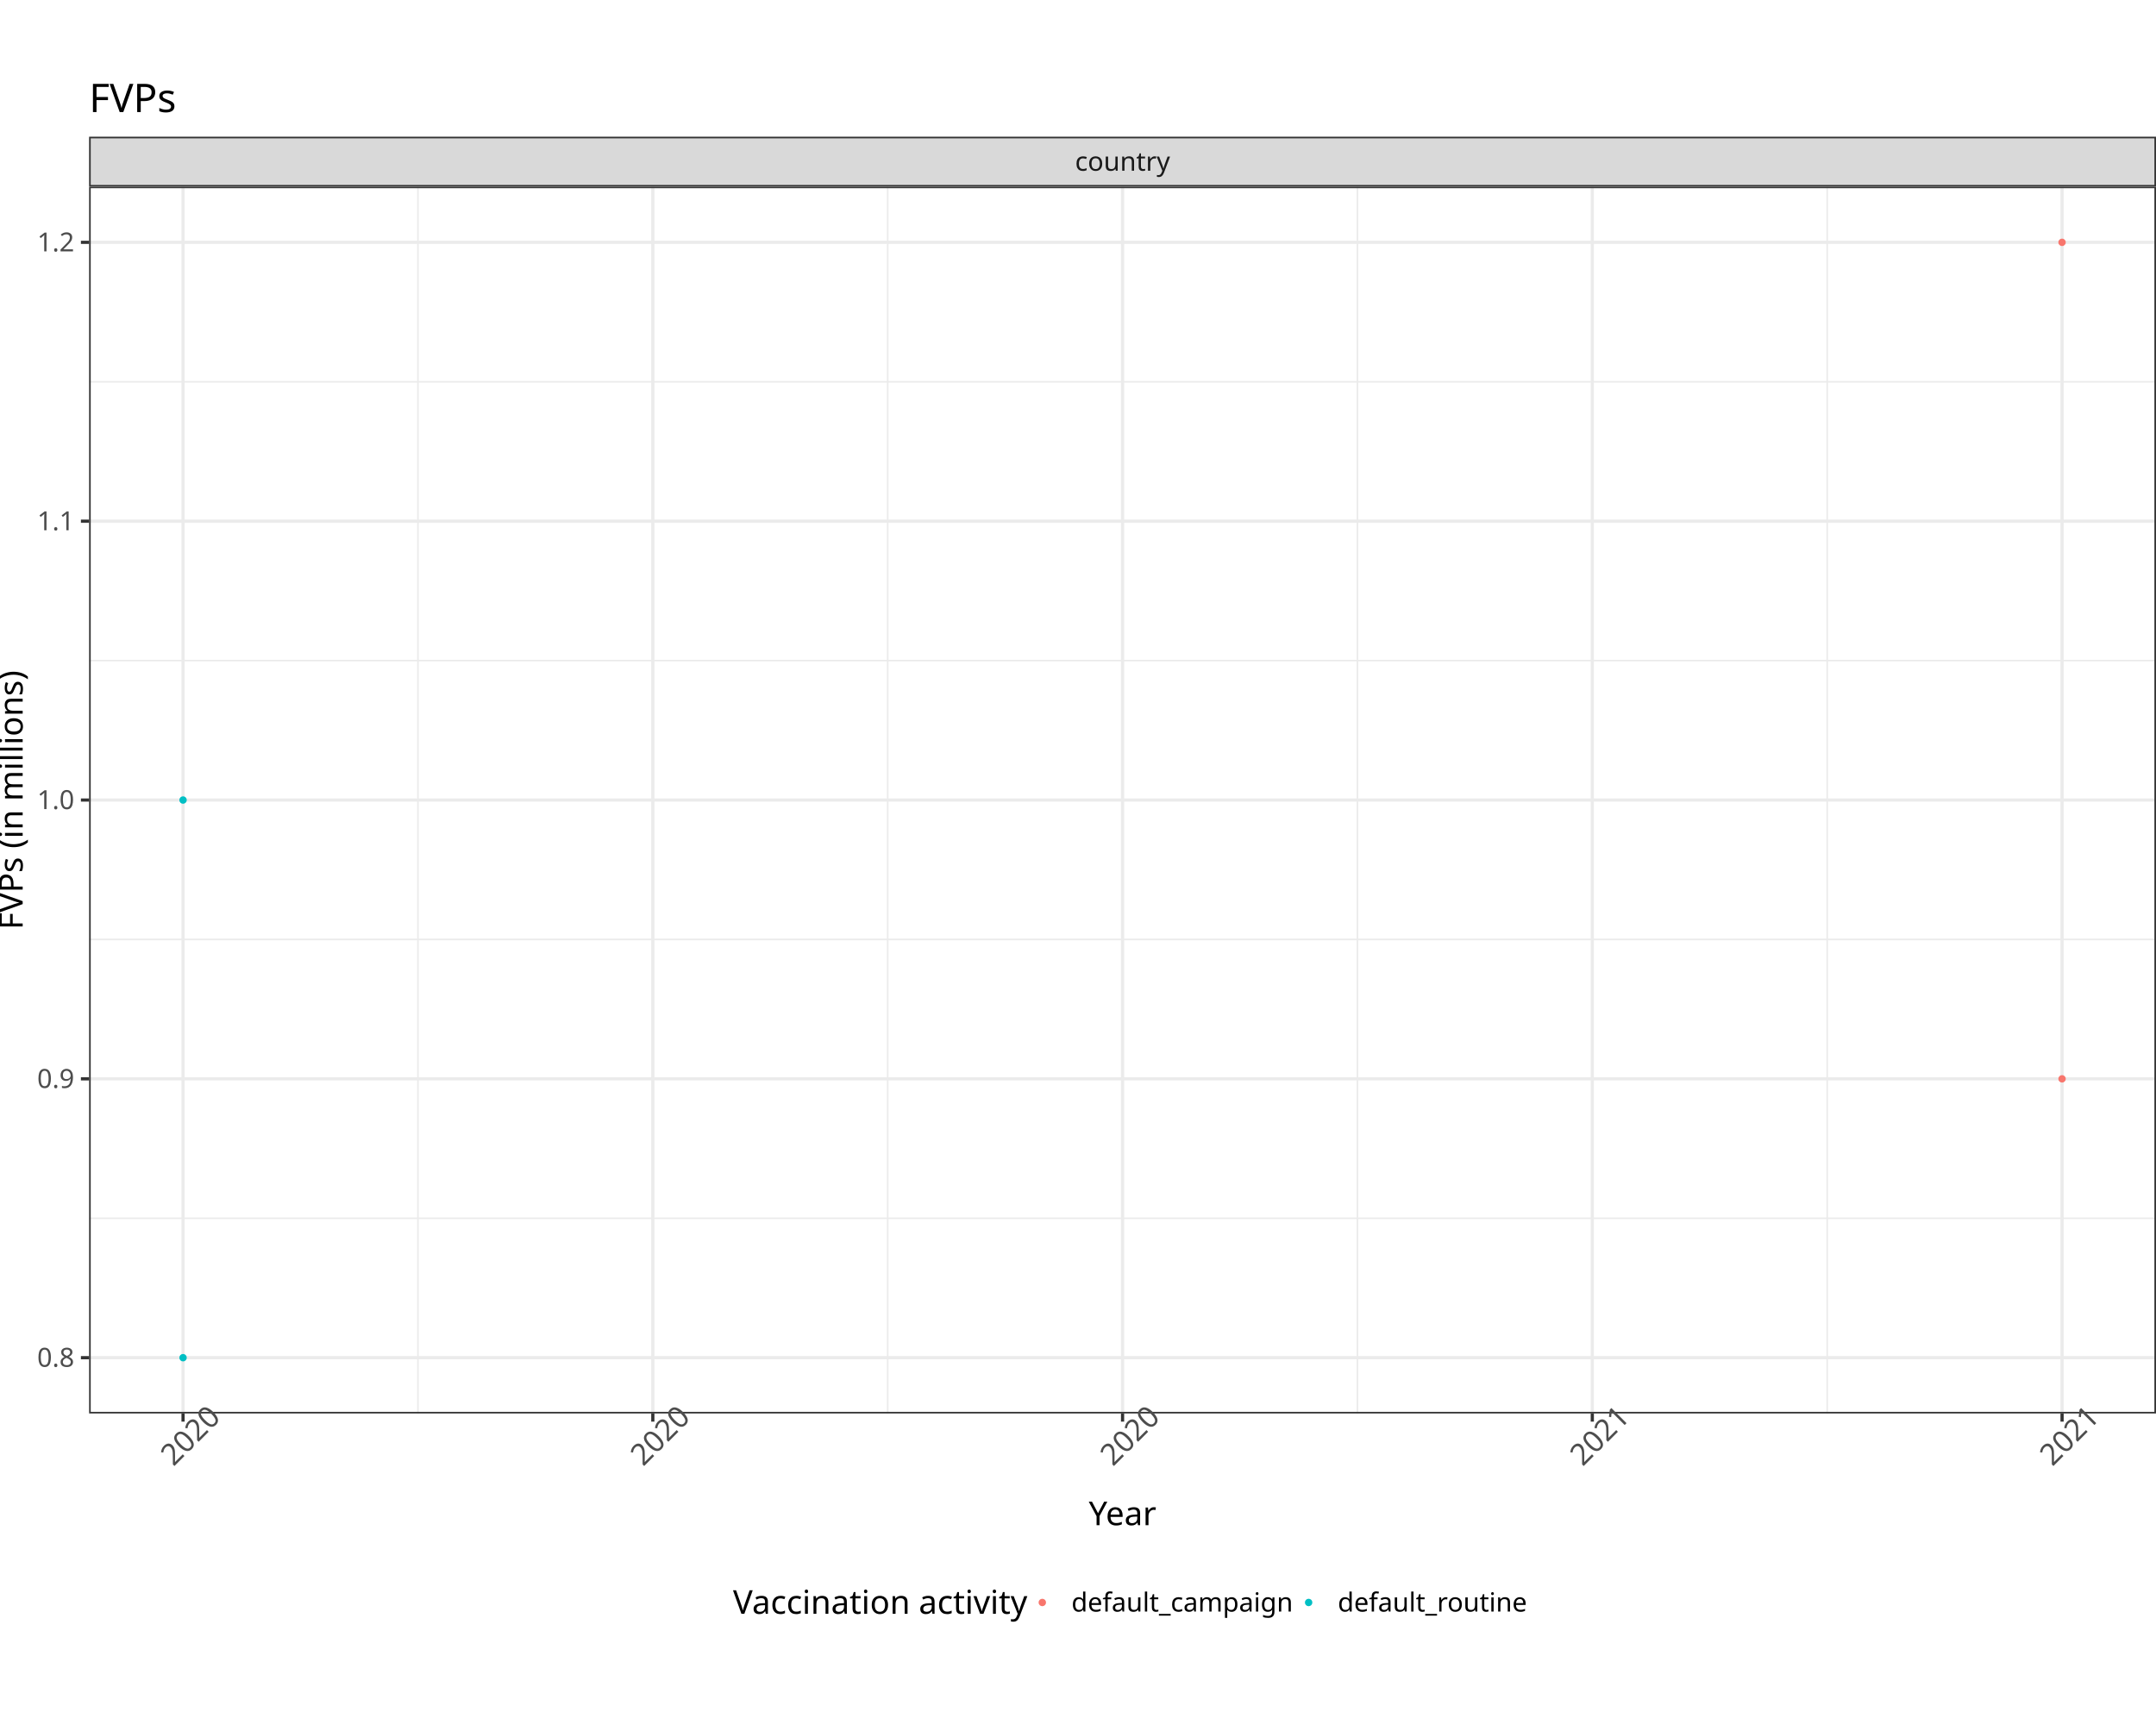
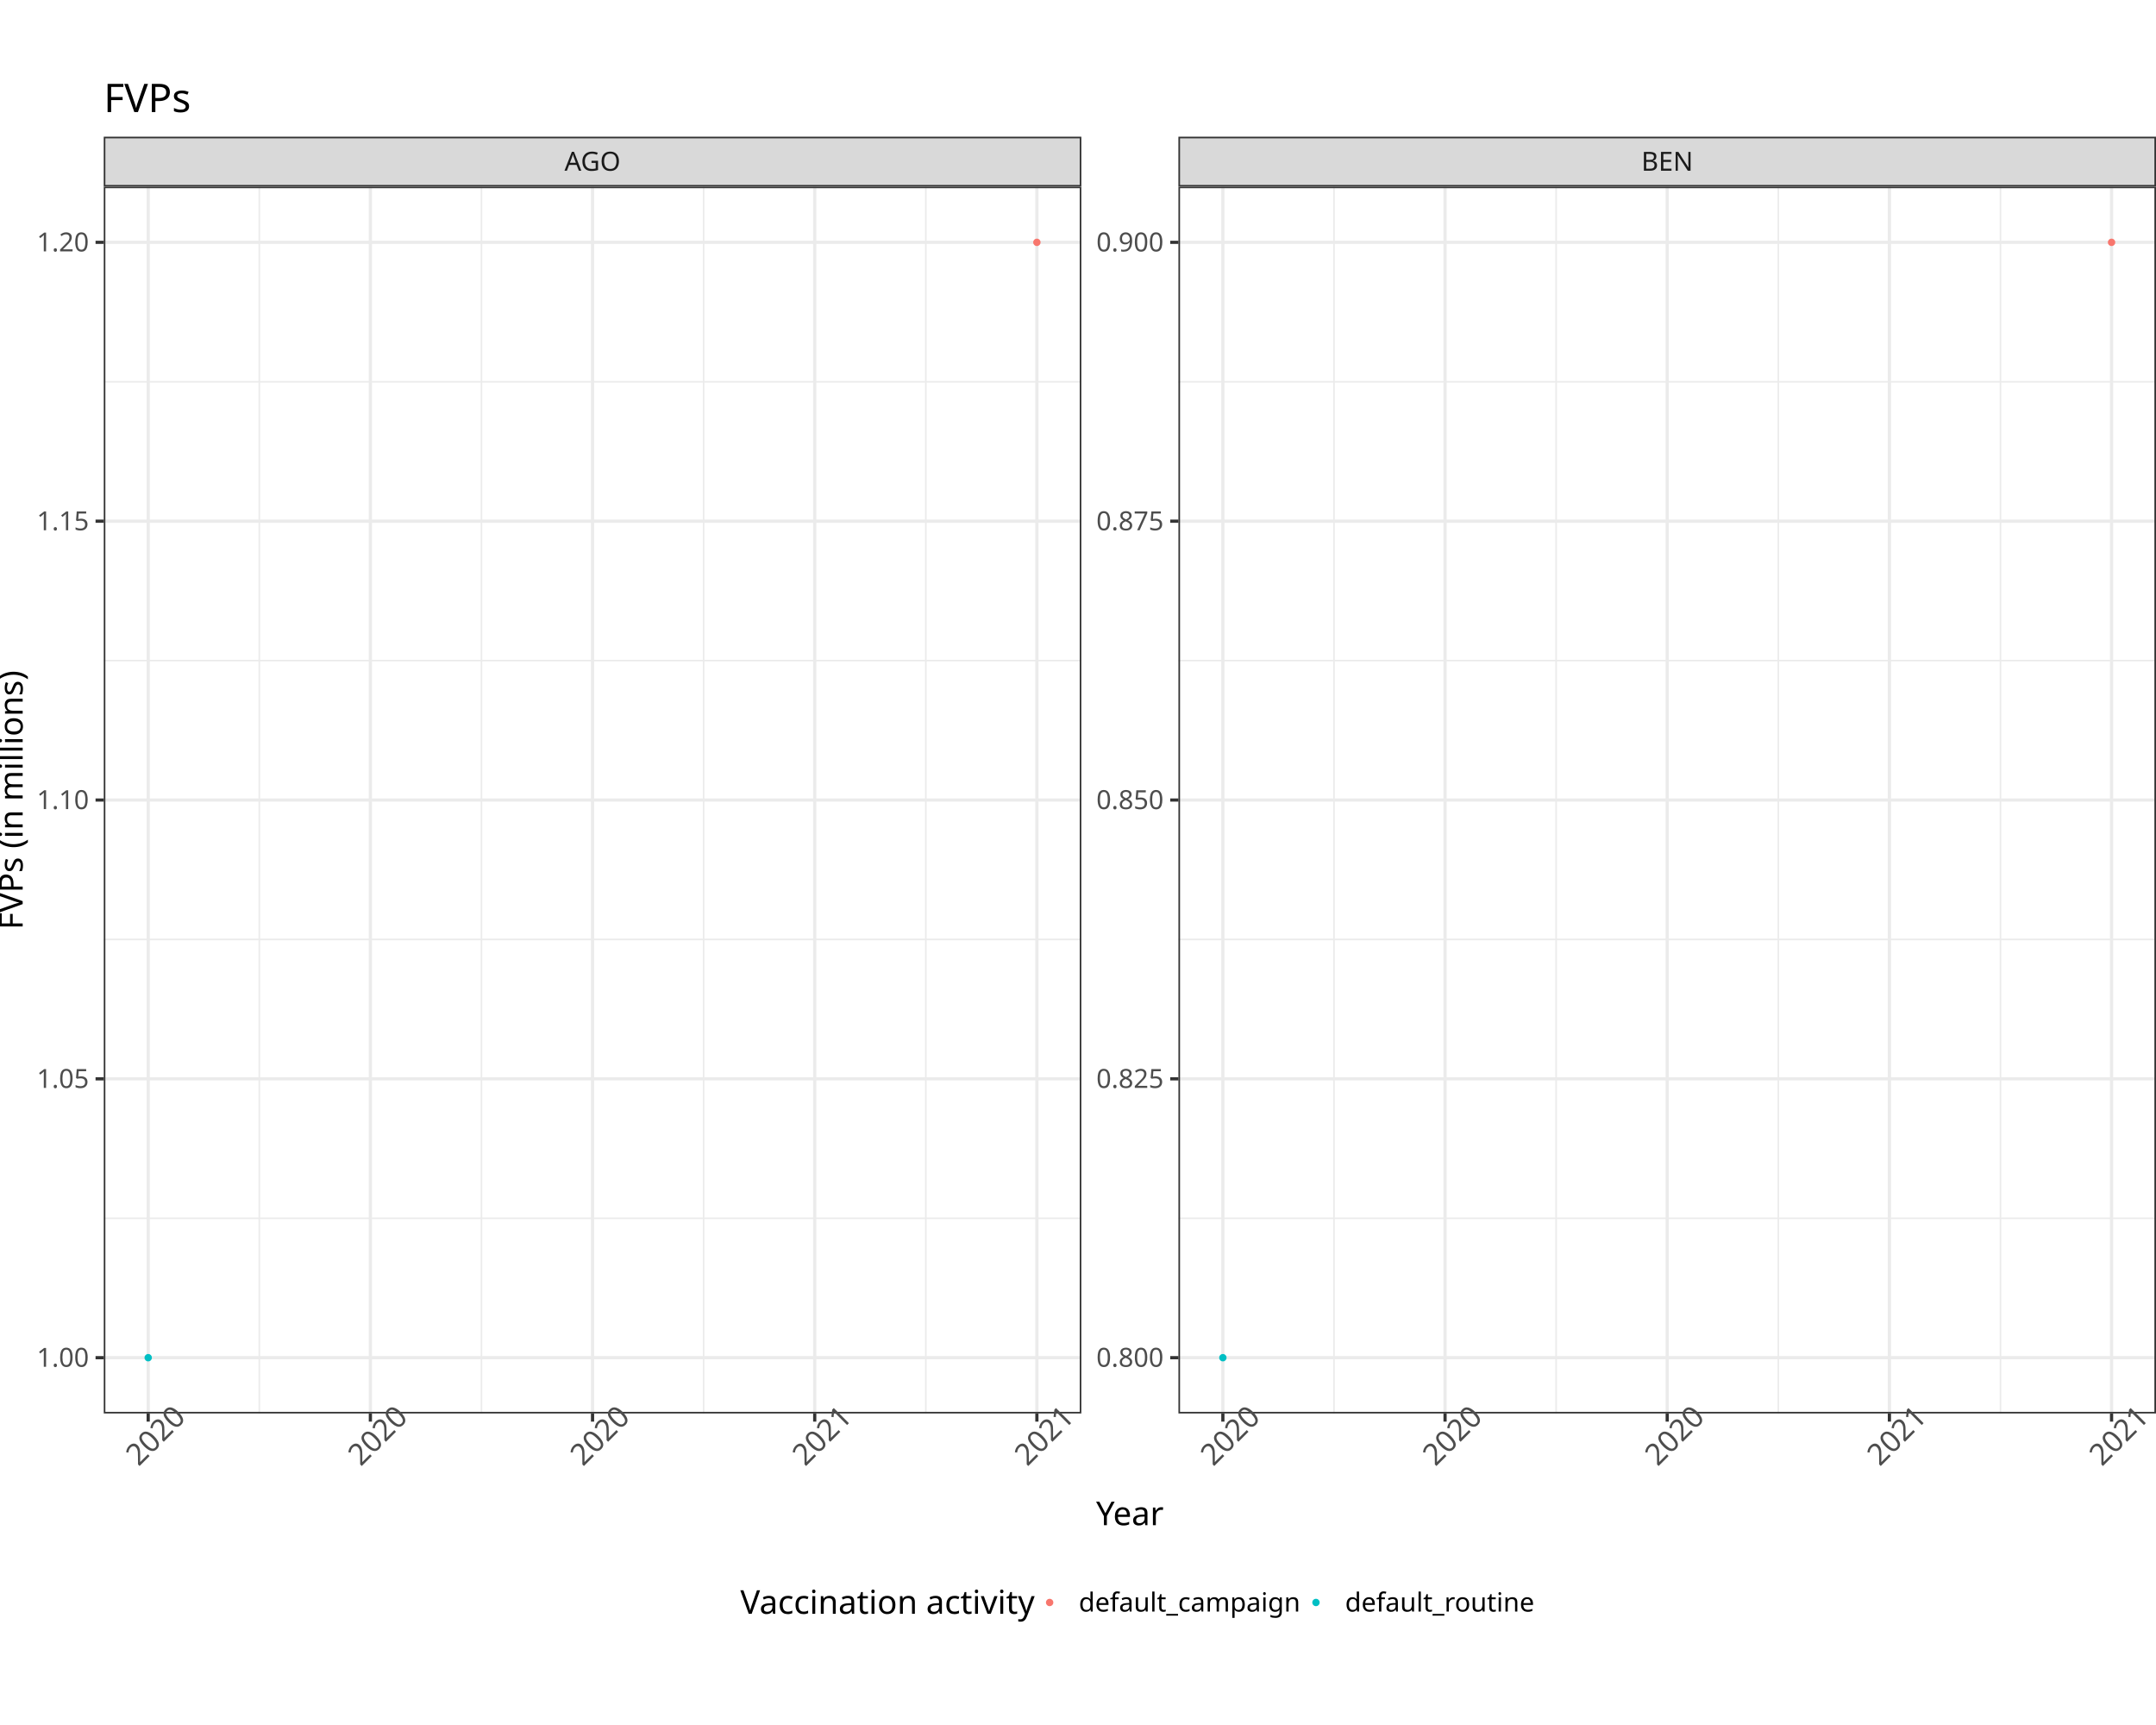
<svg xmlns="http://www.w3.org/2000/svg" class="svglite" data-engine-version="2.0" width="720.00pt" height="576.00pt" viewBox="0 0 720.00 576.00">
  <defs>
    <style type="text/css">
    .svglite line, .svglite polyline, .svglite polygon, .svglite path, .svglite rect, .svglite circle {
      fill: none;
      stroke: #000000;
      stroke-linecap: round;
      stroke-linejoin: round;
      stroke-miterlimit: 10.00;
    }
  </style>
  </defs>
  <rect width="100%" height="100%" style="stroke: none; fill: #FFFFFF;" />
  <defs>
    <clipPath id="cpMC4wMHw3MjAuMDB8MC4wMHw1NzYuMDA=">
      <rect x="0.00" y="0.00" width="720.00" height="576.00" />
    </clipPath>
  </defs>
  <g clip-path="url(#cpMC4wMHw3MjAuMDB8MC4wMHw1NzYuMDA=)">
    <rect x="0.00" y="0.00" width="720.00" height="576.00" style="stroke-width: 1.07; stroke: #FFFFFF; fill: #FFFFFF;" />
  </g>
  <defs>
-     <clipPath id="cpMjkuNzZ8NzIwLjAwfDYyLjMwfDQ3MS45Nw==">
-       <rect x="29.76" y="62.30" width="690.24" height="409.67" />
+     <clipPath id="cpMzQuNjV8MzYxLjExfDYyLjMwfDQ3MS45Nw==">
+       <rect x="34.65" y="62.30" width="326.46" height="409.67" />
    </clipPath>
  </defs>
-   <g clip-path="url(#cpMjkuNzZ8NzIwLjAwfDYyLjMwfDQ3MS45Nw==)">
-     <rect x="29.76" y="62.30" width="690.24" height="409.67" style="stroke-width: 1.07; stroke: none; fill: #FFFFFF;" />
-     <polyline points="29.76,406.80 720.00,406.80 " style="stroke-width: 0.53; stroke: #EBEBEB; stroke-linecap: butt;" />
-     <polyline points="29.76,313.69 720.00,313.69 " style="stroke-width: 0.53; stroke: #EBEBEB; stroke-linecap: butt;" />
-     <polyline points="29.76,220.58 720.00,220.58 " style="stroke-width: 0.53; stroke: #EBEBEB; stroke-linecap: butt;" />
-     <polyline points="29.76,127.48 720.00,127.48 " style="stroke-width: 0.53; stroke: #EBEBEB; stroke-linecap: butt;" />
-     <polyline points="139.57,471.97 139.57,62.30 " style="stroke-width: 0.53; stroke: #EBEBEB; stroke-linecap: butt;" />
-     <polyline points="296.44,471.97 296.44,62.30 " style="stroke-width: 0.53; stroke: #EBEBEB; stroke-linecap: butt;" />
-     <polyline points="453.32,471.97 453.32,62.30 " style="stroke-width: 0.53; stroke: #EBEBEB; stroke-linecap: butt;" />
-     <polyline points="610.19,471.97 610.19,62.30 " style="stroke-width: 0.53; stroke: #EBEBEB; stroke-linecap: butt;" />
-     <polyline points="29.76,453.35 720.00,453.35 " style="stroke-width: 1.07; stroke: #EBEBEB; stroke-linecap: butt;" />
-     <polyline points="29.76,360.24 720.00,360.24 " style="stroke-width: 1.07; stroke: #EBEBEB; stroke-linecap: butt;" />
-     <polyline points="29.76,267.14 720.00,267.14 " style="stroke-width: 1.07; stroke: #EBEBEB; stroke-linecap: butt;" />
-     <polyline points="29.76,174.03 720.00,174.03 " style="stroke-width: 1.07; stroke: #EBEBEB; stroke-linecap: butt;" />
-     <polyline points="29.76,80.92 720.00,80.92 " style="stroke-width: 1.07; stroke: #EBEBEB; stroke-linecap: butt;" />
-     <polyline points="61.13,471.97 61.13,62.30 " style="stroke-width: 1.07; stroke: #EBEBEB; stroke-linecap: butt;" />
-     <polyline points="218.01,471.97 218.01,62.30 " style="stroke-width: 1.07; stroke: #EBEBEB; stroke-linecap: butt;" />
-     <polyline points="374.88,471.97 374.88,62.30 " style="stroke-width: 1.07; stroke: #EBEBEB; stroke-linecap: butt;" />
-     <polyline points="531.75,471.97 531.75,62.30 " style="stroke-width: 1.07; stroke: #EBEBEB; stroke-linecap: butt;" />
-     <polyline points="688.63,471.97 688.63,62.30 " style="stroke-width: 1.07; stroke: #EBEBEB; stroke-linecap: butt;" />
-     <circle cx="688.63" cy="80.92" r="0.89" style="stroke-width: 0.71; stroke: #F8766D; fill: #F8766D;" />
-     <circle cx="61.13" cy="267.14" r="0.89" style="stroke-width: 0.71; stroke: #00BFC4; fill: #00BFC4;" />
-     <circle cx="688.63" cy="360.24" r="0.89" style="stroke-width: 0.71; stroke: #F8766D; fill: #F8766D;" />
-     <circle cx="61.13" cy="453.35" r="0.89" style="stroke-width: 0.71; stroke: #00BFC4; fill: #00BFC4;" />
-     <rect x="29.76" y="62.30" width="690.24" height="409.67" style="stroke-width: 1.07; stroke: #333333;" />
+   <g clip-path="url(#cpMzQuNjV8MzYxLjExfDYyLjMwfDQ3MS45Nw==)">
+     <rect x="34.65" y="62.30" width="326.46" height="409.67" style="stroke-width: 1.07; stroke: none; fill: #FFFFFF;" />
+     <polyline points="34.65,406.80 361.11,406.80 " style="stroke-width: 0.53; stroke: #EBEBEB; stroke-linecap: butt;" />
+     <polyline points="34.65,313.69 361.11,313.69 " style="stroke-width: 0.53; stroke: #EBEBEB; stroke-linecap: butt;" />
+     <polyline points="34.65,220.58 361.11,220.58 " style="stroke-width: 0.53; stroke: #EBEBEB; stroke-linecap: butt;" />
+     <polyline points="34.65,127.48 361.11,127.48 " style="stroke-width: 0.53; stroke: #EBEBEB; stroke-linecap: butt;" />
+     <polyline points="86.59,471.97 86.59,62.30 " style="stroke-width: 0.53; stroke: #EBEBEB; stroke-linecap: butt;" />
+     <polyline points="160.78,471.97 160.78,62.30 " style="stroke-width: 0.53; stroke: #EBEBEB; stroke-linecap: butt;" />
+     <polyline points="234.98,471.97 234.98,62.30 " style="stroke-width: 0.53; stroke: #EBEBEB; stroke-linecap: butt;" />
+     <polyline points="309.17,471.97 309.17,62.30 " style="stroke-width: 0.53; stroke: #EBEBEB; stroke-linecap: butt;" />
+     <polyline points="34.65,453.35 361.11,453.35 " style="stroke-width: 1.07; stroke: #EBEBEB; stroke-linecap: butt;" />
+     <polyline points="34.65,360.24 361.11,360.24 " style="stroke-width: 1.07; stroke: #EBEBEB; stroke-linecap: butt;" />
+     <polyline points="34.65,267.14 361.11,267.14 " style="stroke-width: 1.07; stroke: #EBEBEB; stroke-linecap: butt;" />
+     <polyline points="34.65,174.03 361.11,174.03 " style="stroke-width: 1.07; stroke: #EBEBEB; stroke-linecap: butt;" />
+     <polyline points="34.65,80.92 361.11,80.92 " style="stroke-width: 1.07; stroke: #EBEBEB; stroke-linecap: butt;" />
+     <polyline points="49.49,471.97 49.49,62.30 " style="stroke-width: 1.07; stroke: #EBEBEB; stroke-linecap: butt;" />
+     <polyline points="123.69,471.97 123.69,62.30 " style="stroke-width: 1.07; stroke: #EBEBEB; stroke-linecap: butt;" />
+     <polyline points="197.88,471.97 197.88,62.30 " style="stroke-width: 1.07; stroke: #EBEBEB; stroke-linecap: butt;" />
+     <polyline points="272.08,471.97 272.08,62.30 " style="stroke-width: 1.07; stroke: #EBEBEB; stroke-linecap: butt;" />
+     <polyline points="346.27,471.97 346.27,62.30 " style="stroke-width: 1.07; stroke: #EBEBEB; stroke-linecap: butt;" />
+     <circle cx="346.27" cy="80.92" r="0.89" style="stroke-width: 0.71; stroke: #F8766D; fill: #F8766D;" />
+     <circle cx="49.49" cy="453.35" r="0.89" style="stroke-width: 0.71; stroke: #00BFC4; fill: #00BFC4;" />
+     <rect x="34.65" y="62.30" width="326.46" height="409.67" style="stroke-width: 1.07; stroke: #333333;" />
  </g>
  <g clip-path="url(#cpMC4wMHw3MjAuMDB8MC4wMHw1NzYuMDA=)">
</g>
  <defs>
-     <clipPath id="cpMjkuNzZ8NzIwLjAwfDQ1LjY1fDYyLjMw">
-       <rect x="29.76" y="45.65" width="690.24" height="16.65" />
+     <clipPath id="cpMzkzLjU0fDcyMC4wMHw2Mi4zMHw0NzEuOTc=">
+       <rect x="393.54" y="62.30" width="326.46" height="409.67" />
    </clipPath>
  </defs>
-   <g clip-path="url(#cpMjkuNzZ8NzIwLjAwfDQ1LjY1fDYyLjMw)">
-     <rect x="29.76" y="45.65" width="690.24" height="16.65" style="stroke-width: 1.07; stroke: #333333; fill: #D9D9D9;" />
-     <text x="374.88" y="57.00" text-anchor="middle" style="font-size: 8.80px; fill: #1A1A1A; font-family: sans;" textLength="28.87px" lengthAdjust="spacingAndGlyphs">country</text>
+   <g clip-path="url(#cpMzkzLjU0fDcyMC4wMHw2Mi4zMHw0NzEuOTc=)">
+     <rect x="393.54" y="62.30" width="326.46" height="409.67" style="stroke-width: 1.07; stroke: none; fill: #FFFFFF;" />
+     <polyline points="393.54,406.80 720.00,406.80 " style="stroke-width: 0.53; stroke: #EBEBEB; stroke-linecap: butt;" />
+     <polyline points="393.54,313.69 720.00,313.69 " style="stroke-width: 0.53; stroke: #EBEBEB; stroke-linecap: butt;" />
+     <polyline points="393.54,220.58 720.00,220.58 " style="stroke-width: 0.53; stroke: #EBEBEB; stroke-linecap: butt;" />
+     <polyline points="393.54,127.48 720.00,127.48 " style="stroke-width: 0.53; stroke: #EBEBEB; stroke-linecap: butt;" />
+     <polyline points="445.48,471.97 445.48,62.30 " style="stroke-width: 0.53; stroke: #EBEBEB; stroke-linecap: butt;" />
+     <polyline points="519.67,471.97 519.67,62.30 " style="stroke-width: 0.53; stroke: #EBEBEB; stroke-linecap: butt;" />
+     <polyline points="593.87,471.97 593.87,62.30 " style="stroke-width: 0.53; stroke: #EBEBEB; stroke-linecap: butt;" />
+     <polyline points="668.06,471.97 668.06,62.30 " style="stroke-width: 0.53; stroke: #EBEBEB; stroke-linecap: butt;" />
+     <polyline points="393.54,453.35 720.00,453.35 " style="stroke-width: 1.07; stroke: #EBEBEB; stroke-linecap: butt;" />
+     <polyline points="393.54,360.24 720.00,360.24 " style="stroke-width: 1.07; stroke: #EBEBEB; stroke-linecap: butt;" />
+     <polyline points="393.54,267.14 720.00,267.14 " style="stroke-width: 1.07; stroke: #EBEBEB; stroke-linecap: butt;" />
+     <polyline points="393.54,174.03 720.00,174.03 " style="stroke-width: 1.07; stroke: #EBEBEB; stroke-linecap: butt;" />
+     <polyline points="393.54,80.92 720.00,80.92 " style="stroke-width: 1.07; stroke: #EBEBEB; stroke-linecap: butt;" />
+     <polyline points="408.38,471.97 408.38,62.30 " style="stroke-width: 1.07; stroke: #EBEBEB; stroke-linecap: butt;" />
+     <polyline points="482.58,471.97 482.58,62.30 " style="stroke-width: 1.07; stroke: #EBEBEB; stroke-linecap: butt;" />
+     <polyline points="556.77,471.97 556.77,62.30 " style="stroke-width: 1.07; stroke: #EBEBEB; stroke-linecap: butt;" />
+     <polyline points="630.97,471.97 630.97,62.30 " style="stroke-width: 1.07; stroke: #EBEBEB; stroke-linecap: butt;" />
+     <polyline points="705.16,471.97 705.16,62.30 " style="stroke-width: 1.07; stroke: #EBEBEB; stroke-linecap: butt;" />
+     <circle cx="705.16" cy="80.92" r="0.89" style="stroke-width: 0.71; stroke: #F8766D; fill: #F8766D;" />
+     <circle cx="408.38" cy="453.35" r="0.89" style="stroke-width: 0.71; stroke: #00BFC4; fill: #00BFC4;" />
+     <rect x="393.54" y="62.30" width="326.46" height="409.67" style="stroke-width: 1.07; stroke: #333333;" />
  </g>
  <g clip-path="url(#cpMC4wMHw3MjAuMDB8MC4wMHw1NzYuMDA=)">
-     <polyline points="61.13,474.71 61.13,471.97 " style="stroke-width: 1.07; stroke: #333333; stroke-linecap: butt;" />
-     <polyline points="218.01,474.71 218.01,471.97 " style="stroke-width: 1.07; stroke: #333333; stroke-linecap: butt;" />
-     <polyline points="374.88,474.71 374.88,471.97 " style="stroke-width: 1.07; stroke: #333333; stroke-linecap: butt;" />
-     <polyline points="531.75,474.71 531.75,471.97 " style="stroke-width: 1.07; stroke: #333333; stroke-linecap: butt;" />
-     <polyline points="688.63,474.71 688.63,471.97 " style="stroke-width: 1.07; stroke: #333333; stroke-linecap: butt;" />
-     <text transform="translate(66.00,481.77) rotate(-45)" text-anchor="middle" style="font-size: 10.00px; fill: #4D4D4D; font-family: sans;" textLength="22.25px" lengthAdjust="spacingAndGlyphs">2020</text>
-     <text transform="translate(222.87,481.77) rotate(-45)" text-anchor="middle" style="font-size: 10.00px; fill: #4D4D4D; font-family: sans;" textLength="22.25px" lengthAdjust="spacingAndGlyphs">2020</text>
-     <text transform="translate(379.75,481.77) rotate(-45)" text-anchor="middle" style="font-size: 10.00px; fill: #4D4D4D; font-family: sans;" textLength="22.25px" lengthAdjust="spacingAndGlyphs">2020</text>
-     <text transform="translate(536.62,481.77) rotate(-45)" text-anchor="middle" style="font-size: 10.00px; fill: #4D4D4D; font-family: sans;" textLength="22.25px" lengthAdjust="spacingAndGlyphs">2021</text>
-     <text transform="translate(693.49,481.77) rotate(-45)" text-anchor="middle" style="font-size: 10.00px; fill: #4D4D4D; font-family: sans;" textLength="22.25px" lengthAdjust="spacingAndGlyphs">2021</text>
-     <text x="24.83" y="456.38" text-anchor="end" style="font-size: 8.80px; fill: #4D4D4D; font-family: sans;" textLength="12.23px" lengthAdjust="spacingAndGlyphs">0.8</text>
-     <text x="24.83" y="363.27" text-anchor="end" style="font-size: 8.80px; fill: #4D4D4D; font-family: sans;" textLength="12.23px" lengthAdjust="spacingAndGlyphs">0.9</text>
-     <text x="24.83" y="270.16" text-anchor="end" style="font-size: 8.80px; fill: #4D4D4D; font-family: sans;" textLength="12.23px" lengthAdjust="spacingAndGlyphs">1.0</text>
-     <text x="24.83" y="177.06" text-anchor="end" style="font-size: 8.80px; fill: #4D4D4D; font-family: sans;" textLength="12.23px" lengthAdjust="spacingAndGlyphs">1.1</text>
-     <text x="24.83" y="83.95" text-anchor="end" style="font-size: 8.80px; fill: #4D4D4D; font-family: sans;" textLength="12.23px" lengthAdjust="spacingAndGlyphs">1.2</text>
-     <polyline points="27.02,453.35 29.76,453.35 " style="stroke-width: 1.07; stroke: #333333; stroke-linecap: butt;" />
-     <polyline points="27.02,360.24 29.76,360.24 " style="stroke-width: 1.07; stroke: #333333; stroke-linecap: butt;" />
-     <polyline points="27.02,267.14 29.76,267.14 " style="stroke-width: 1.07; stroke: #333333; stroke-linecap: butt;" />
-     <polyline points="27.02,174.03 29.76,174.03 " style="stroke-width: 1.07; stroke: #333333; stroke-linecap: butt;" />
-     <polyline points="27.02,80.92 29.76,80.92 " style="stroke-width: 1.07; stroke: #333333; stroke-linecap: butt;" />
-     <text x="374.88" y="509.28" text-anchor="middle" style="font-size: 11.00px; font-family: sans;" textLength="23.24px" lengthAdjust="spacingAndGlyphs">Year</text>
+ </g>
+   <defs>
+     <clipPath id="cpMzQuNjV8MzYxLjExfDQ1LjY1fDYyLjMw">
+       <rect x="34.65" y="45.65" width="326.46" height="16.65" />
+     </clipPath>
+   </defs>
+   <g clip-path="url(#cpMzQuNjV8MzYxLjExfDQ1LjY1fDYyLjMw)">
+     <rect x="34.65" y="45.65" width="326.46" height="16.65" style="stroke-width: 1.07; stroke: #333333; fill: #D9D9D9;" />
+     <text x="197.88" y="57.00" text-anchor="middle" style="font-size: 8.80px; fill: #1A1A1A; font-family: sans;" textLength="19.57px" lengthAdjust="spacingAndGlyphs">AGO</text>
+   </g>
+   <g clip-path="url(#cpMC4wMHw3MjAuMDB8MC4wMHw1NzYuMDA=)">
+ </g>
+   <defs>
+     <clipPath id="cpMzkzLjU0fDcyMC4wMHw0NS42NXw2Mi4zMA==">
+       <rect x="393.54" y="45.65" width="326.46" height="16.65" />
+     </clipPath>
+   </defs>
+   <g clip-path="url(#cpMzkzLjU0fDcyMC4wMHw0NS42NXw2Mi4zMA==)">
+     <rect x="393.54" y="45.65" width="326.46" height="16.65" style="stroke-width: 1.07; stroke: #333333; fill: #D9D9D9;" />
+     <text x="556.77" y="57.00" text-anchor="middle" style="font-size: 8.80px; fill: #1A1A1A; font-family: sans;" textLength="18.10px" lengthAdjust="spacingAndGlyphs">BEN</text>
+   </g>
+   <g clip-path="url(#cpMC4wMHw3MjAuMDB8MC4wMHw1NzYuMDA=)">
+     <polyline points="49.49,474.71 49.49,471.97 " style="stroke-width: 1.07; stroke: #333333; stroke-linecap: butt;" />
+     <polyline points="123.69,474.71 123.69,471.97 " style="stroke-width: 1.07; stroke: #333333; stroke-linecap: butt;" />
+     <polyline points="197.88,474.71 197.88,471.97 " style="stroke-width: 1.07; stroke: #333333; stroke-linecap: butt;" />
+     <polyline points="272.08,474.71 272.08,471.97 " style="stroke-width: 1.07; stroke: #333333; stroke-linecap: butt;" />
+     <polyline points="346.27,474.71 346.27,471.97 " style="stroke-width: 1.07; stroke: #333333; stroke-linecap: butt;" />
+     <text transform="translate(54.36,481.77) rotate(-45)" text-anchor="middle" style="font-size: 10.00px; fill: #4D4D4D; font-family: sans;" textLength="22.25px" lengthAdjust="spacingAndGlyphs">2020</text>
+     <text transform="translate(128.55,481.77) rotate(-45)" text-anchor="middle" style="font-size: 10.00px; fill: #4D4D4D; font-family: sans;" textLength="22.25px" lengthAdjust="spacingAndGlyphs">2020</text>
+     <text transform="translate(202.75,481.77) rotate(-45)" text-anchor="middle" style="font-size: 10.00px; fill: #4D4D4D; font-family: sans;" textLength="22.25px" lengthAdjust="spacingAndGlyphs">2020</text>
+     <text transform="translate(276.94,481.77) rotate(-45)" text-anchor="middle" style="font-size: 10.00px; fill: #4D4D4D; font-family: sans;" textLength="22.25px" lengthAdjust="spacingAndGlyphs">2021</text>
+     <text transform="translate(351.14,481.77) rotate(-45)" text-anchor="middle" style="font-size: 10.00px; fill: #4D4D4D; font-family: sans;" textLength="22.25px" lengthAdjust="spacingAndGlyphs">2021</text>
+     <polyline points="408.38,474.71 408.38,471.97 " style="stroke-width: 1.07; stroke: #333333; stroke-linecap: butt;" />
+     <polyline points="482.58,474.71 482.58,471.97 " style="stroke-width: 1.07; stroke: #333333; stroke-linecap: butt;" />
+     <polyline points="556.77,474.71 556.77,471.97 " style="stroke-width: 1.07; stroke: #333333; stroke-linecap: butt;" />
+     <polyline points="630.97,474.71 630.97,471.97 " style="stroke-width: 1.07; stroke: #333333; stroke-linecap: butt;" />
+     <polyline points="705.16,474.71 705.16,471.97 " style="stroke-width: 1.07; stroke: #333333; stroke-linecap: butt;" />
+     <text transform="translate(413.25,481.77) rotate(-45)" text-anchor="middle" style="font-size: 10.00px; fill: #4D4D4D; font-family: sans;" textLength="22.25px" lengthAdjust="spacingAndGlyphs">2020</text>
+     <text transform="translate(487.44,481.77) rotate(-45)" text-anchor="middle" style="font-size: 10.00px; fill: #4D4D4D; font-family: sans;" textLength="22.25px" lengthAdjust="spacingAndGlyphs">2020</text>
+     <text transform="translate(561.64,481.77) rotate(-45)" text-anchor="middle" style="font-size: 10.00px; fill: #4D4D4D; font-family: sans;" textLength="22.25px" lengthAdjust="spacingAndGlyphs">2020</text>
+     <text transform="translate(635.83,481.77) rotate(-45)" text-anchor="middle" style="font-size: 10.00px; fill: #4D4D4D; font-family: sans;" textLength="22.25px" lengthAdjust="spacingAndGlyphs">2021</text>
+     <text transform="translate(710.03,481.77) rotate(-45)" text-anchor="middle" style="font-size: 10.00px; fill: #4D4D4D; font-family: sans;" textLength="22.25px" lengthAdjust="spacingAndGlyphs">2021</text>
+     <text x="388.61" y="456.38" text-anchor="end" style="font-size: 8.80px; fill: #4D4D4D; font-family: sans;" textLength="22.02px" lengthAdjust="spacingAndGlyphs">0.800</text>
+     <text x="388.61" y="363.27" text-anchor="end" style="font-size: 8.80px; fill: #4D4D4D; font-family: sans;" textLength="22.02px" lengthAdjust="spacingAndGlyphs">0.825</text>
+     <text x="388.61" y="270.16" text-anchor="end" style="font-size: 8.80px; fill: #4D4D4D; font-family: sans;" textLength="22.02px" lengthAdjust="spacingAndGlyphs">0.850</text>
+     <text x="388.61" y="177.06" text-anchor="end" style="font-size: 8.80px; fill: #4D4D4D; font-family: sans;" textLength="22.02px" lengthAdjust="spacingAndGlyphs">0.875</text>
+     <text x="388.61" y="83.95" text-anchor="end" style="font-size: 8.80px; fill: #4D4D4D; font-family: sans;" textLength="22.02px" lengthAdjust="spacingAndGlyphs">0.900</text>
+     <polyline points="390.80,453.35 393.54,453.35 " style="stroke-width: 1.07; stroke: #333333; stroke-linecap: butt;" />
+     <polyline points="390.80,360.24 393.54,360.24 " style="stroke-width: 1.07; stroke: #333333; stroke-linecap: butt;" />
+     <polyline points="390.80,267.14 393.54,267.14 " style="stroke-width: 1.07; stroke: #333333; stroke-linecap: butt;" />
+     <polyline points="390.80,174.03 393.54,174.03 " style="stroke-width: 1.07; stroke: #333333; stroke-linecap: butt;" />
+     <polyline points="390.80,80.92 393.54,80.92 " style="stroke-width: 1.07; stroke: #333333; stroke-linecap: butt;" />
+     <text x="29.72" y="456.38" text-anchor="end" style="font-size: 8.80px; fill: #4D4D4D; font-family: sans;" textLength="17.13px" lengthAdjust="spacingAndGlyphs">1.00</text>
+     <text x="29.72" y="363.27" text-anchor="end" style="font-size: 8.80px; fill: #4D4D4D; font-family: sans;" textLength="17.13px" lengthAdjust="spacingAndGlyphs">1.05</text>
+     <text x="29.72" y="270.16" text-anchor="end" style="font-size: 8.80px; fill: #4D4D4D; font-family: sans;" textLength="17.13px" lengthAdjust="spacingAndGlyphs">1.10</text>
+     <text x="29.72" y="177.06" text-anchor="end" style="font-size: 8.80px; fill: #4D4D4D; font-family: sans;" textLength="17.13px" lengthAdjust="spacingAndGlyphs">1.15</text>
+     <text x="29.72" y="83.95" text-anchor="end" style="font-size: 8.80px; fill: #4D4D4D; font-family: sans;" textLength="17.13px" lengthAdjust="spacingAndGlyphs">1.20</text>
+     <polyline points="31.91,453.35 34.65,453.35 " style="stroke-width: 1.07; stroke: #333333; stroke-linecap: butt;" />
+     <polyline points="31.91,360.24 34.65,360.24 " style="stroke-width: 1.07; stroke: #333333; stroke-linecap: butt;" />
+     <polyline points="31.91,267.14 34.65,267.14 " style="stroke-width: 1.07; stroke: #333333; stroke-linecap: butt;" />
+     <polyline points="31.91,174.03 34.65,174.03 " style="stroke-width: 1.07; stroke: #333333; stroke-linecap: butt;" />
+     <polyline points="31.91,80.92 34.65,80.92 " style="stroke-width: 1.07; stroke: #333333; stroke-linecap: butt;" />
+     <text x="377.33" y="509.28" text-anchor="middle" style="font-size: 11.00px; font-family: sans;" textLength="23.24px" lengthAdjust="spacingAndGlyphs">Year</text>
    <text transform="translate(7.57,267.14) rotate(-90)" text-anchor="middle" style="font-size: 11.00px; font-family: sans;" textLength="85.58px" lengthAdjust="spacingAndGlyphs">FVPs (in millions)</text>
-     <rect x="239.31" y="522.52" width="271.15" height="25.13" style="stroke-width: 1.07; stroke: none; fill: #FFFFFF;" />
-     <text x="244.78" y="538.87" style="font-size: 11.00px; font-family: sans;" textLength="93.56px" lengthAdjust="spacingAndGlyphs">Vaccination activity</text>
-     <rect x="343.83" y="528.00" width="8.50" height="14.17" style="stroke-width: 1.07; stroke: none; fill: #FFFFFF;" />
-     <circle cx="348.08" cy="535.09" r="0.89" style="stroke-width: 0.71; stroke: #F8766D; fill: #F8766D;" />
-     <rect x="432.77" y="528.00" width="8.50" height="14.17" style="stroke-width: 1.07; stroke: none; fill: #FFFFFF;" />
-     <circle cx="437.02" cy="535.09" r="0.89" style="stroke-width: 0.71; stroke: #00BFC4; fill: #00BFC4;" />
-     <text x="357.81" y="538.12" style="font-size: 8.80px; font-family: sans;" textLength="69.48px" lengthAdjust="spacingAndGlyphs">default_campaign</text>
-     <text x="446.75" y="538.12" style="font-size: 8.80px; font-family: sans;" textLength="58.22px" lengthAdjust="spacingAndGlyphs">default_routine</text>
-     <text x="29.76" y="37.43" style="font-size: 13.20px; font-family: sans;" textLength="32.28px" lengthAdjust="spacingAndGlyphs">FVPs</text>
+     <rect x="241.75" y="522.52" width="271.15" height="25.13" style="stroke-width: 1.07; stroke: none; fill: #FFFFFF;" />
+     <text x="247.23" y="538.87" style="font-size: 11.00px; font-family: sans;" textLength="93.56px" lengthAdjust="spacingAndGlyphs">Vaccination activity</text>
+     <rect x="346.27" y="528.00" width="8.50" height="14.17" style="stroke-width: 1.07; stroke: none; fill: #FFFFFF;" />
+     <circle cx="350.53" cy="535.09" r="0.89" style="stroke-width: 0.71; stroke: #F8766D; fill: #F8766D;" />
+     <rect x="435.22" y="528.00" width="8.50" height="14.17" style="stroke-width: 1.07; stroke: none; fill: #FFFFFF;" />
+     <circle cx="439.47" cy="535.09" r="0.89" style="stroke-width: 0.71; stroke: #00BFC4; fill: #00BFC4;" />
+     <text x="360.26" y="538.12" style="font-size: 8.80px; font-family: sans;" textLength="69.48px" lengthAdjust="spacingAndGlyphs">default_campaign</text>
+     <text x="449.20" y="538.12" style="font-size: 8.80px; font-family: sans;" textLength="58.22px" lengthAdjust="spacingAndGlyphs">default_routine</text>
+     <text x="34.65" y="37.43" style="font-size: 13.20px; font-family: sans;" textLength="32.28px" lengthAdjust="spacingAndGlyphs">FVPs</text>
  </g>
</svg>
